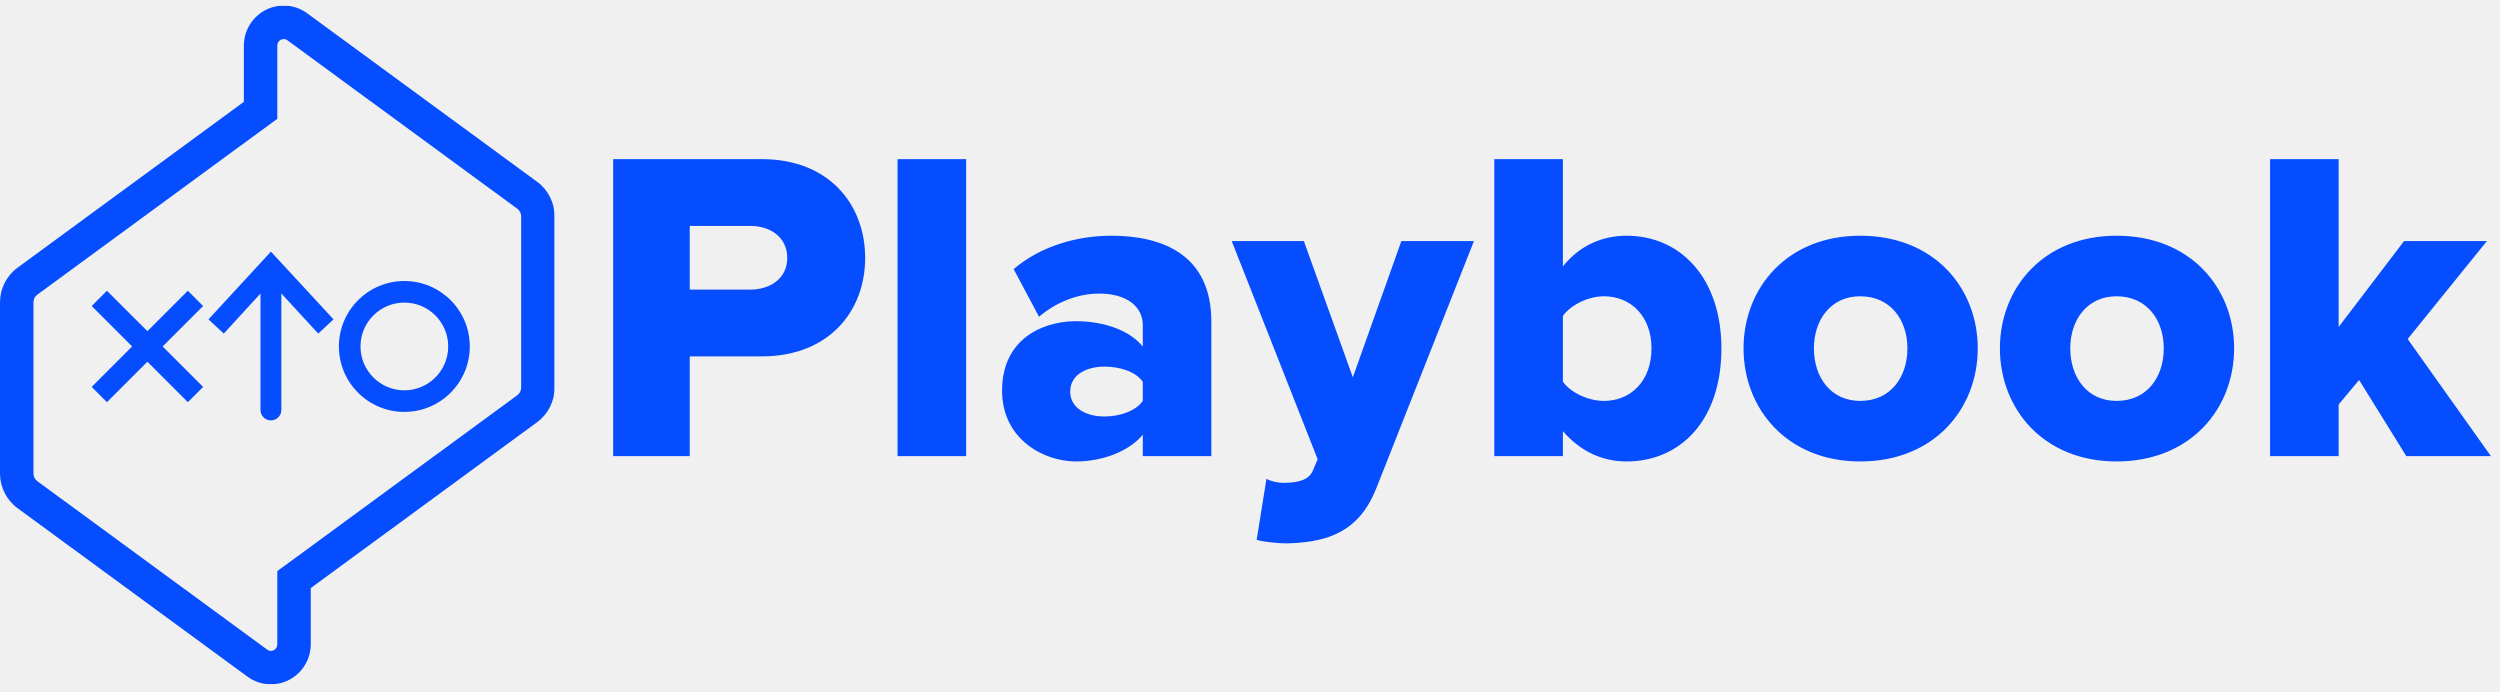
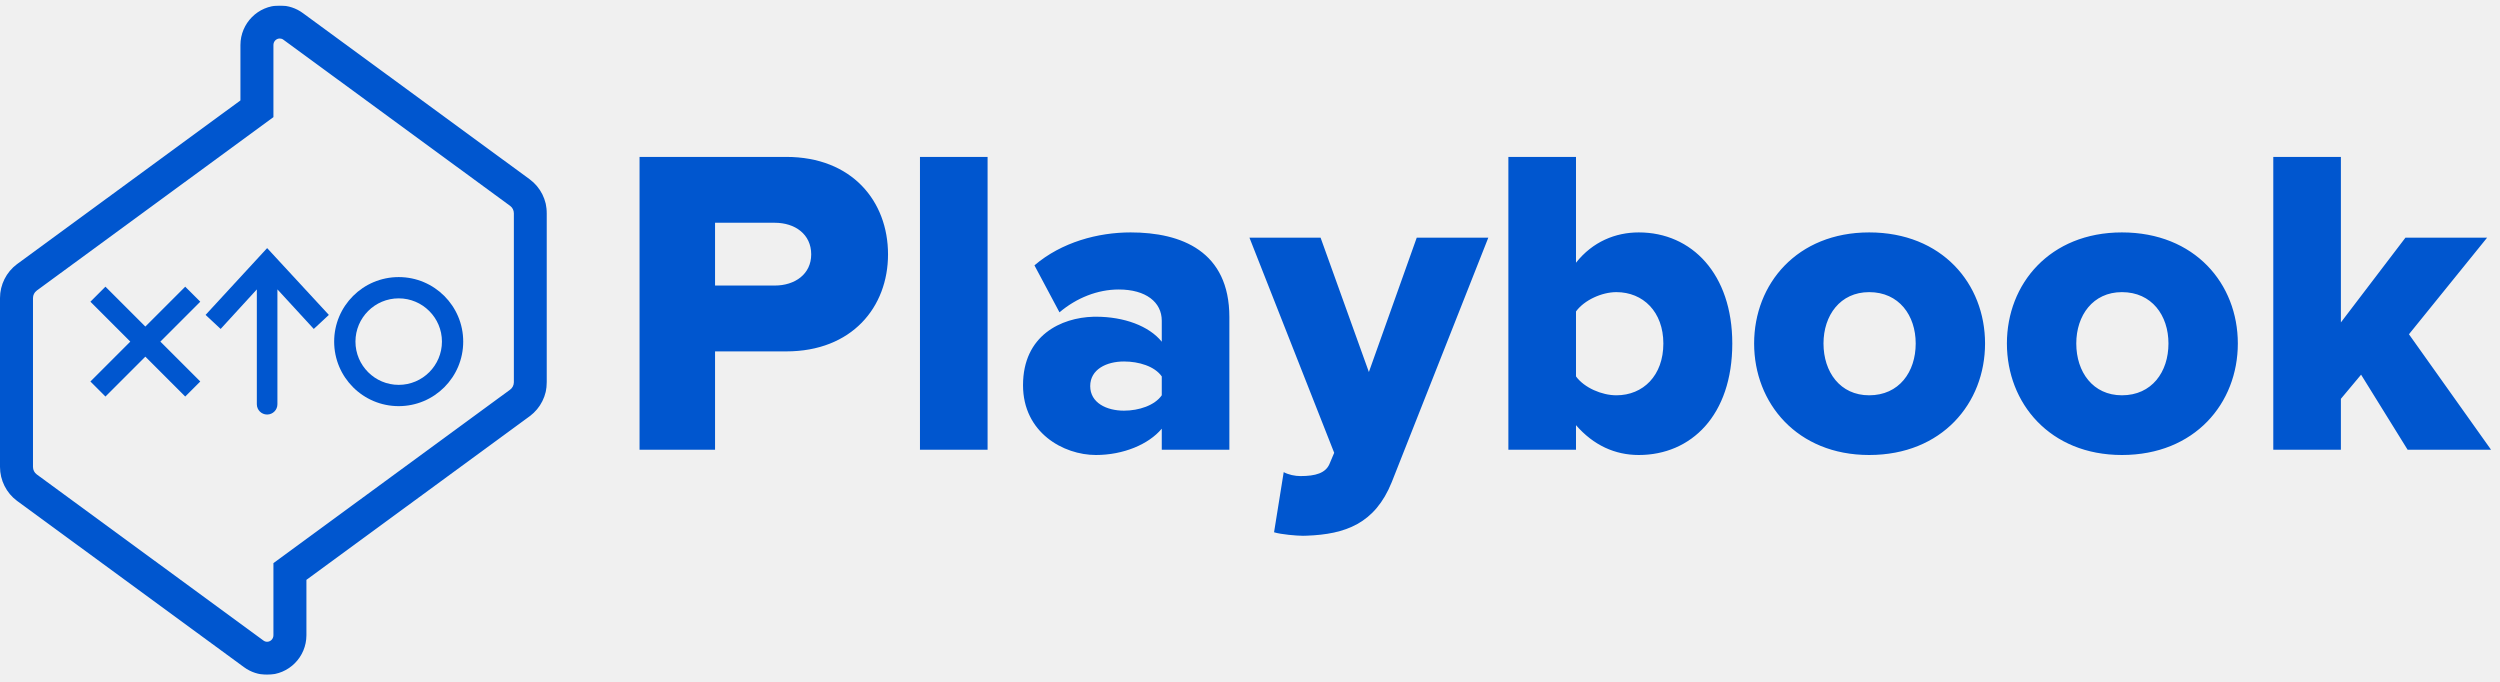
- <svg xmlns="http://www.w3.org/2000/svg" xmlns:xlink="http://www.w3.org/1999/xlink" width="141px" height="39px" viewBox="0 0 141 39" version="1.1">
+ <svg xmlns="http://www.w3.org/2000/svg" xmlns:xlink="http://www.w3.org/1999/xlink" width="143px" height="39px" viewBox="0 0 143 39" version="1.1">
  <defs>
-     <polygon id="path-1" points="31.28 38.371 6.29032258e-05 38.371 6.29032258e-05 0.089 31.28 0.089 31.28 38.371" />
+     <polygon id="path-1" points="31.28 38.371 6.29032258e-05 38.371 6.29032258e-05 0.089 31.28 0.089" />
  </defs>
  <g id="Page-1" stroke="none" stroke-width="1" fill="none" fill-rule="evenodd">
-     <g id="Artboard" transform="translate(-26, -96)">
-       <g id="Page-1" transform="translate(26, 96)">
-         <path d="M38.901,25.725 L38.901,20.1 L42.969,20.1 C46.736,20.1 48.795,17.563 48.795,14.55 C48.795,11.511 46.736,8.975 42.969,8.975 L34.582,8.975 L34.582,25.725 L38.901,25.725 Z M42.316,16.333 L38.901,16.333 L38.901,12.742 L42.316,12.742 C43.471,12.742 44.401,13.395 44.401,14.55 C44.401,15.68 43.471,16.333 42.316,16.333 Z M54.49,25.725 L54.49,8.975 L50.622,8.975 L50.622,25.725 L54.49,25.725 Z M68.32,25.725 L68.32,18.141 C68.32,14.374 65.583,13.294 62.67,13.294 C60.812,13.294 58.727,13.847 57.17,15.178 L58.602,17.865 C59.581,17.036 60.787,16.559 61.992,16.559 C63.549,16.559 64.453,17.287 64.453,18.342 L64.453,19.547 C63.725,18.643 62.293,18.116 60.686,18.116 L60.539,18.118 C58.708,18.169 56.517,19.173 56.517,22.034 C56.517,24.746 58.828,26.026 60.686,26.026 C62.243,26.026 63.7,25.424 64.453,24.52 L64.453,25.725 L68.32,25.725 Z M62.293,23.49 C61.289,23.49 60.36,23.038 60.36,22.084 C60.36,21.129 61.289,20.677 62.293,20.677 C63.147,20.677 64.051,20.954 64.453,21.531 L64.453,22.611 C64.051,23.189 63.147,23.49 62.293,23.49 Z M70.876,30.446 C71.277,30.572 72.181,30.647 72.533,30.647 L72.75,30.641 C74.945,30.56 76.651,29.959 77.609,27.576 L83.131,13.596 L79.037,13.596 L76.3,21.28 L73.538,13.596 L69.469,13.596 L74.316,25.901 L74.04,26.554 C73.814,27.056 73.261,27.232 72.382,27.232 C72.081,27.232 71.704,27.156 71.428,27.006 L70.876,30.446 Z M88.147,21.531 L88.147,17.815 C88.624,17.162 89.628,16.71 90.457,16.71 C91.989,16.71 93.144,17.84 93.144,19.648 C93.144,21.481 91.989,22.611 90.457,22.611 C89.628,22.611 88.624,22.184 88.147,21.531 Z M88.147,25.725 L88.147,24.319 C89.151,25.474 90.382,26.026 91.738,26.026 C94.726,26.026 97.087,23.766 97.087,19.648 C97.087,15.68 94.776,13.294 91.738,13.294 C90.407,13.294 89.101,13.822 88.147,15.027 L88.147,8.975 L84.279,8.975 L84.279,25.725 L88.147,25.725 Z M104.916,26.026 C109.084,26.026 111.545,23.063 111.545,19.648 C111.545,16.233 109.084,13.294 104.916,13.294 C100.797,13.294 98.336,16.233 98.336,19.648 C98.336,23.063 100.797,26.026 104.916,26.026 Z M104.916,22.611 C103.258,22.611 102.304,21.28 102.304,19.648 C102.304,18.041 103.258,16.71 104.916,16.71 C106.623,16.71 107.578,18.041 107.578,19.648 C107.578,21.28 106.623,22.611 104.916,22.611 Z M119.374,26.026 C123.543,26.026 126.004,23.063 126.004,19.648 C126.004,16.233 123.543,13.294 119.374,13.294 C115.256,13.294 112.795,16.233 112.795,19.648 C112.795,23.063 115.256,26.026 119.374,26.026 Z M119.374,22.611 C117.717,22.611 116.763,21.28 116.763,19.648 C116.763,18.041 117.717,16.71 119.374,16.71 C121.082,16.71 122.036,18.041 122.036,19.648 C122.036,21.28 121.082,22.611 119.374,22.611 Z M140.488,25.725 L135.716,25.725 L133.054,21.431 L131.899,22.812 L131.899,25.725 L128.032,25.725 L128.032,8.975 L131.899,8.975 L131.899,18.442 L135.591,13.596 L140.262,13.596 L135.792,19.12 L140.488,25.725 Z" id="Playbook" fill="#064DFF" fill-rule="nonzero" />
-         <g id="Group-10" transform="translate(0, 0.225194)">
-           <g id="Group-3">
+     <g id="pb.logo">
+       <path d="M40.901,25.725 L40.901,20.1 L44.969,20.1 C48.736,20.1 50.795,17.563 50.795,14.55 C50.795,11.511 48.736,8.975 44.969,8.975 L36.582,8.975 L36.582,25.725 L40.901,25.725 Z M44.316,16.333 L40.901,16.333 L40.901,12.742 L44.316,12.742 C45.471,12.742 46.401,13.395 46.401,14.55 C46.401,15.68 45.471,16.333 44.316,16.333 Z M56.49,25.725 L56.49,8.975 L52.622,8.975 L52.622,25.725 L56.49,25.725 Z M70.32,25.725 L70.32,18.141 C70.32,14.374 67.583,13.294 64.67,13.294 C62.812,13.294 60.727,13.847 59.17,15.178 L60.602,17.865 C61.581,17.036 62.787,16.559 63.992,16.559 C65.549,16.559 66.453,17.287 66.453,18.342 L66.453,19.547 C65.725,18.643 64.293,18.116 62.686,18.116 L62.539,18.118 C60.708,18.169 58.517,19.173 58.517,22.034 C58.517,24.746 60.828,26.026 62.686,26.026 C64.243,26.026 65.7,25.424 66.453,24.52 L66.453,25.725 L70.32,25.725 Z M64.293,23.49 C63.289,23.49 62.36,23.038 62.36,22.084 C62.36,21.129 63.289,20.677 64.293,20.677 C65.147,20.677 66.051,20.954 66.453,21.531 L66.453,22.611 C66.051,23.189 65.147,23.49 64.293,23.49 Z M72.876,30.446 C73.277,30.572 74.181,30.647 74.533,30.647 L74.75,30.641 C76.945,30.56 78.651,29.959 79.609,27.576 L85.131,13.596 L81.037,13.596 L78.3,21.28 L75.538,13.596 L71.469,13.596 L76.316,25.901 L76.04,26.554 C75.814,27.056 75.261,27.232 74.382,27.232 C74.081,27.232 73.704,27.156 73.428,27.006 L72.876,30.446 Z M90.147,21.531 L90.147,17.815 C90.624,17.162 91.628,16.71 92.457,16.71 C93.989,16.71 95.144,17.84 95.144,19.648 C95.144,21.481 93.989,22.611 92.457,22.611 C91.628,22.611 90.624,22.184 90.147,21.531 Z M90.147,25.725 L90.147,24.319 C91.151,25.474 92.382,26.026 93.738,26.026 C96.726,26.026 99.087,23.766 99.087,19.648 C99.087,15.68 96.776,13.294 93.738,13.294 C92.407,13.294 91.101,13.822 90.147,15.027 L90.147,8.975 L86.279,8.975 L86.279,25.725 L90.147,25.725 Z M106.916,26.026 C111.084,26.026 113.545,23.063 113.545,19.648 C113.545,16.233 111.084,13.294 106.916,13.294 C102.797,13.294 100.336,16.233 100.336,19.648 C100.336,23.063 102.797,26.026 106.916,26.026 Z M106.916,22.611 C105.258,22.611 104.304,21.28 104.304,19.648 C104.304,18.041 105.258,16.71 106.916,16.71 C108.623,16.71 109.578,18.041 109.578,19.648 C109.578,21.28 108.623,22.611 106.916,22.611 Z M121.374,26.026 C125.543,26.026 128.004,23.063 128.004,19.648 C128.004,16.233 125.543,13.294 121.374,13.294 C117.256,13.294 114.795,16.233 114.795,19.648 C114.795,23.063 117.256,26.026 121.374,26.026 Z M121.374,22.611 C119.717,22.611 118.763,21.28 118.763,19.648 C118.763,18.041 119.717,16.71 121.374,16.71 C123.082,16.71 124.036,18.041 124.036,19.648 C124.036,21.28 123.082,22.611 121.374,22.611 Z M142.488,25.725 L137.716,25.725 L135.054,21.431 L133.899,22.812 L133.899,25.725 L130.032,25.725 L130.032,8.975 L133.899,8.975 L133.899,18.442 L137.591,13.596 L142.262,13.596 L137.792,19.12 L142.488,25.725 Z" id="Playbook" fill="#0056CF" fill-rule="nonzero" />
+       <g id="Group-10" transform="translate(0, 0.225194)">
+         <g id="Group-3">
+           <g id="Fill-1-Clipped">
            <mask id="mask-2" fill="white">
              <use xlink:href="#path-1" />
            </mask>
-             <g id="Clip-2" />
-             <path d="M16.002,0.089 C14.762,0.089 13.753,1.104 13.753,2.35 L13.753,5.519 L1,14.864 L0.987,14.874 L0.975,14.882 L0.968,14.888 C0.361,15.34 6.29032258e-05,16.062 6.29032258e-05,16.824 L6.29032258e-05,26.48 C6.29032258e-05,27.248 0.364,27.972 0.975,28.425 L0.986,28.433 L0.993,28.438 L1,28.443 L13.955,37.936 C14.342,38.22 14.8,38.371 15.278,38.371 C16.518,38.371 17.527,37.356 17.527,36.11 L17.527,32.942 L30.28,23.596 L30.293,23.587 L30.305,23.578 L30.311,23.573 C30.918,23.121 31.28,22.398 31.28,21.637 L31.28,11.981 C31.28,11.211 30.915,10.486 30.304,10.035 L30.293,10.027 L30.287,10.022 L30.28,10.017 L17.325,0.524 C16.938,0.24 16.48,0.089 16.002,0.089 M16.002,1.977 C16.072,1.977 16.144,1.998 16.209,2.046 L29.165,11.54 L29.181,11.551 C29.314,11.649 29.393,11.807 29.393,11.976 L29.393,11.981 L29.393,21.633 L29.393,21.637 C29.393,21.806 29.313,21.965 29.18,22.063 L29.165,22.073 L15.64,31.985 L15.64,36.11 C15.64,36.331 15.465,36.484 15.278,36.484 C15.208,36.484 15.136,36.462 15.07,36.414 L2.115,26.921 L2.1,26.909 C1.966,26.811 1.887,26.653 1.887,26.485 L1.887,26.48 L1.887,16.827 L1.887,16.824 C1.887,16.654 1.967,16.495 2.1,16.398 L2.115,16.386 L15.64,6.475 L15.64,2.35 C15.64,2.13 15.815,1.977 16.002,1.977" id="Fill-1" fill="#064DFF" mask="url(#mask-2)" />
+             <g id="path-1" />
+             <path d="M16.002,0.089 C14.762,0.089 13.753,1.104 13.753,2.35 L13.753,5.519 L1,14.864 L0.987,14.874 L0.975,14.882 L0.968,14.888 C0.361,15.34 6.29032258e-05,16.062 6.29032258e-05,16.824 L6.29032258e-05,26.48 C6.29032258e-05,27.248 0.364,27.972 0.975,28.425 L0.986,28.433 L0.993,28.438 L1,28.443 L13.955,37.936 C14.342,38.22 14.8,38.371 15.278,38.371 C16.518,38.371 17.527,37.356 17.527,36.11 L17.527,32.942 L30.28,23.596 L30.293,23.587 L30.305,23.578 L30.311,23.573 C30.918,23.121 31.28,22.398 31.28,21.637 L31.28,11.981 C31.28,11.211 30.915,10.486 30.304,10.035 L30.293,10.027 L30.287,10.022 L30.28,10.017 L17.325,0.524 C16.938,0.24 16.48,0.089 16.002,0.089 M16.002,1.977 C16.072,1.977 16.144,1.998 16.209,2.046 L29.165,11.54 L29.181,11.551 C29.314,11.649 29.393,11.807 29.393,11.976 L29.393,11.981 L29.393,21.633 L29.393,21.637 C29.393,21.806 29.313,21.965 29.18,22.063 L29.165,22.073 L15.64,31.985 L15.64,36.11 C15.64,36.331 15.465,36.484 15.278,36.484 C15.208,36.484 15.136,36.462 15.07,36.414 L2.115,26.921 L2.1,26.909 C1.966,26.811 1.887,26.653 1.887,26.485 L1.887,26.48 L1.887,16.827 L1.887,16.824 C1.887,16.654 1.967,16.495 2.1,16.398 L2.115,16.386 L15.64,6.475 L15.64,2.35 C15.64,2.13 15.815,1.977 16.002,1.977" id="Fill-1" fill="#0056CF" fill-rule="nonzero" mask="url(#mask-2)" />
          </g>
-           <polygon id="Fill-4" fill="#064DFF" points="11.455 17.033 10.594 16.173 8.313 18.454 6.031 16.173 5.171 17.033 7.452 19.315 5.171 21.596 6.031 22.457 8.313 20.175 10.594 22.457 11.455 21.596 9.173 19.315" />
-           <path d="M22.806,15.624 C20.767,15.624 19.114,17.276 19.114,19.314 C19.114,21.353 20.767,23.006 22.806,23.006 C24.844,23.006 26.496,21.353 26.496,19.314 C26.496,17.276 24.844,15.624 22.806,15.624 M22.806,16.841 C24.17,16.841 25.279,17.95 25.279,19.314 C25.279,20.679 24.17,21.789 22.806,21.789 C21.441,21.789 20.332,20.679 20.332,19.314 C20.332,17.95 21.441,16.841 22.806,16.841" id="Fill-6" fill="#064DFF" />
-           <path d="M18.81,17.787 L15.28,13.966 L11.759,17.787 L12.621,18.59 L14.691,16.329 L14.691,22.898 C14.691,23.223 14.954,23.486 15.279,23.486 C15.605,23.486 15.868,23.223 15.868,22.898 L15.868,16.327 L17.948,18.59 L18.81,17.787 Z" id="Fill-8" fill="#064DFF" />
        </g>
+         <polygon id="Fill-4" fill="#0056CF" fill-rule="nonzero" points="11.455 17.033 10.594 16.173 8.313 18.454 6.031 16.173 5.171 17.033 7.452 19.315 5.171 21.596 6.031 22.457 8.313 20.175 10.594 22.457 11.455 21.596 9.173 19.315" />
+         <path d="M22.806,15.624 C20.767,15.624 19.114,17.276 19.114,19.314 C19.114,21.353 20.767,23.006 22.806,23.006 C24.844,23.006 26.496,21.353 26.496,19.314 C26.496,17.276 24.844,15.624 22.806,15.624 M22.806,16.841 C24.17,16.841 25.279,17.95 25.279,19.314 C25.279,20.679 24.17,21.789 22.806,21.789 C21.441,21.789 20.332,20.679 20.332,19.314 C20.332,17.95 21.441,16.841 22.806,16.841" id="Fill-6" fill="#0056CF" fill-rule="nonzero" />
+         <path d="M18.81,17.787 L15.28,13.966 L11.759,17.787 L12.621,18.59 L14.691,16.329 L14.691,22.898 C14.691,23.223 14.954,23.486 15.279,23.486 C15.605,23.486 15.868,23.223 15.868,22.898 L15.868,16.327 L17.948,18.59 L18.81,17.787 Z" id="Fill-8" fill="#0056CF" fill-rule="nonzero" />
      </g>
    </g>
  </g>
</svg>
